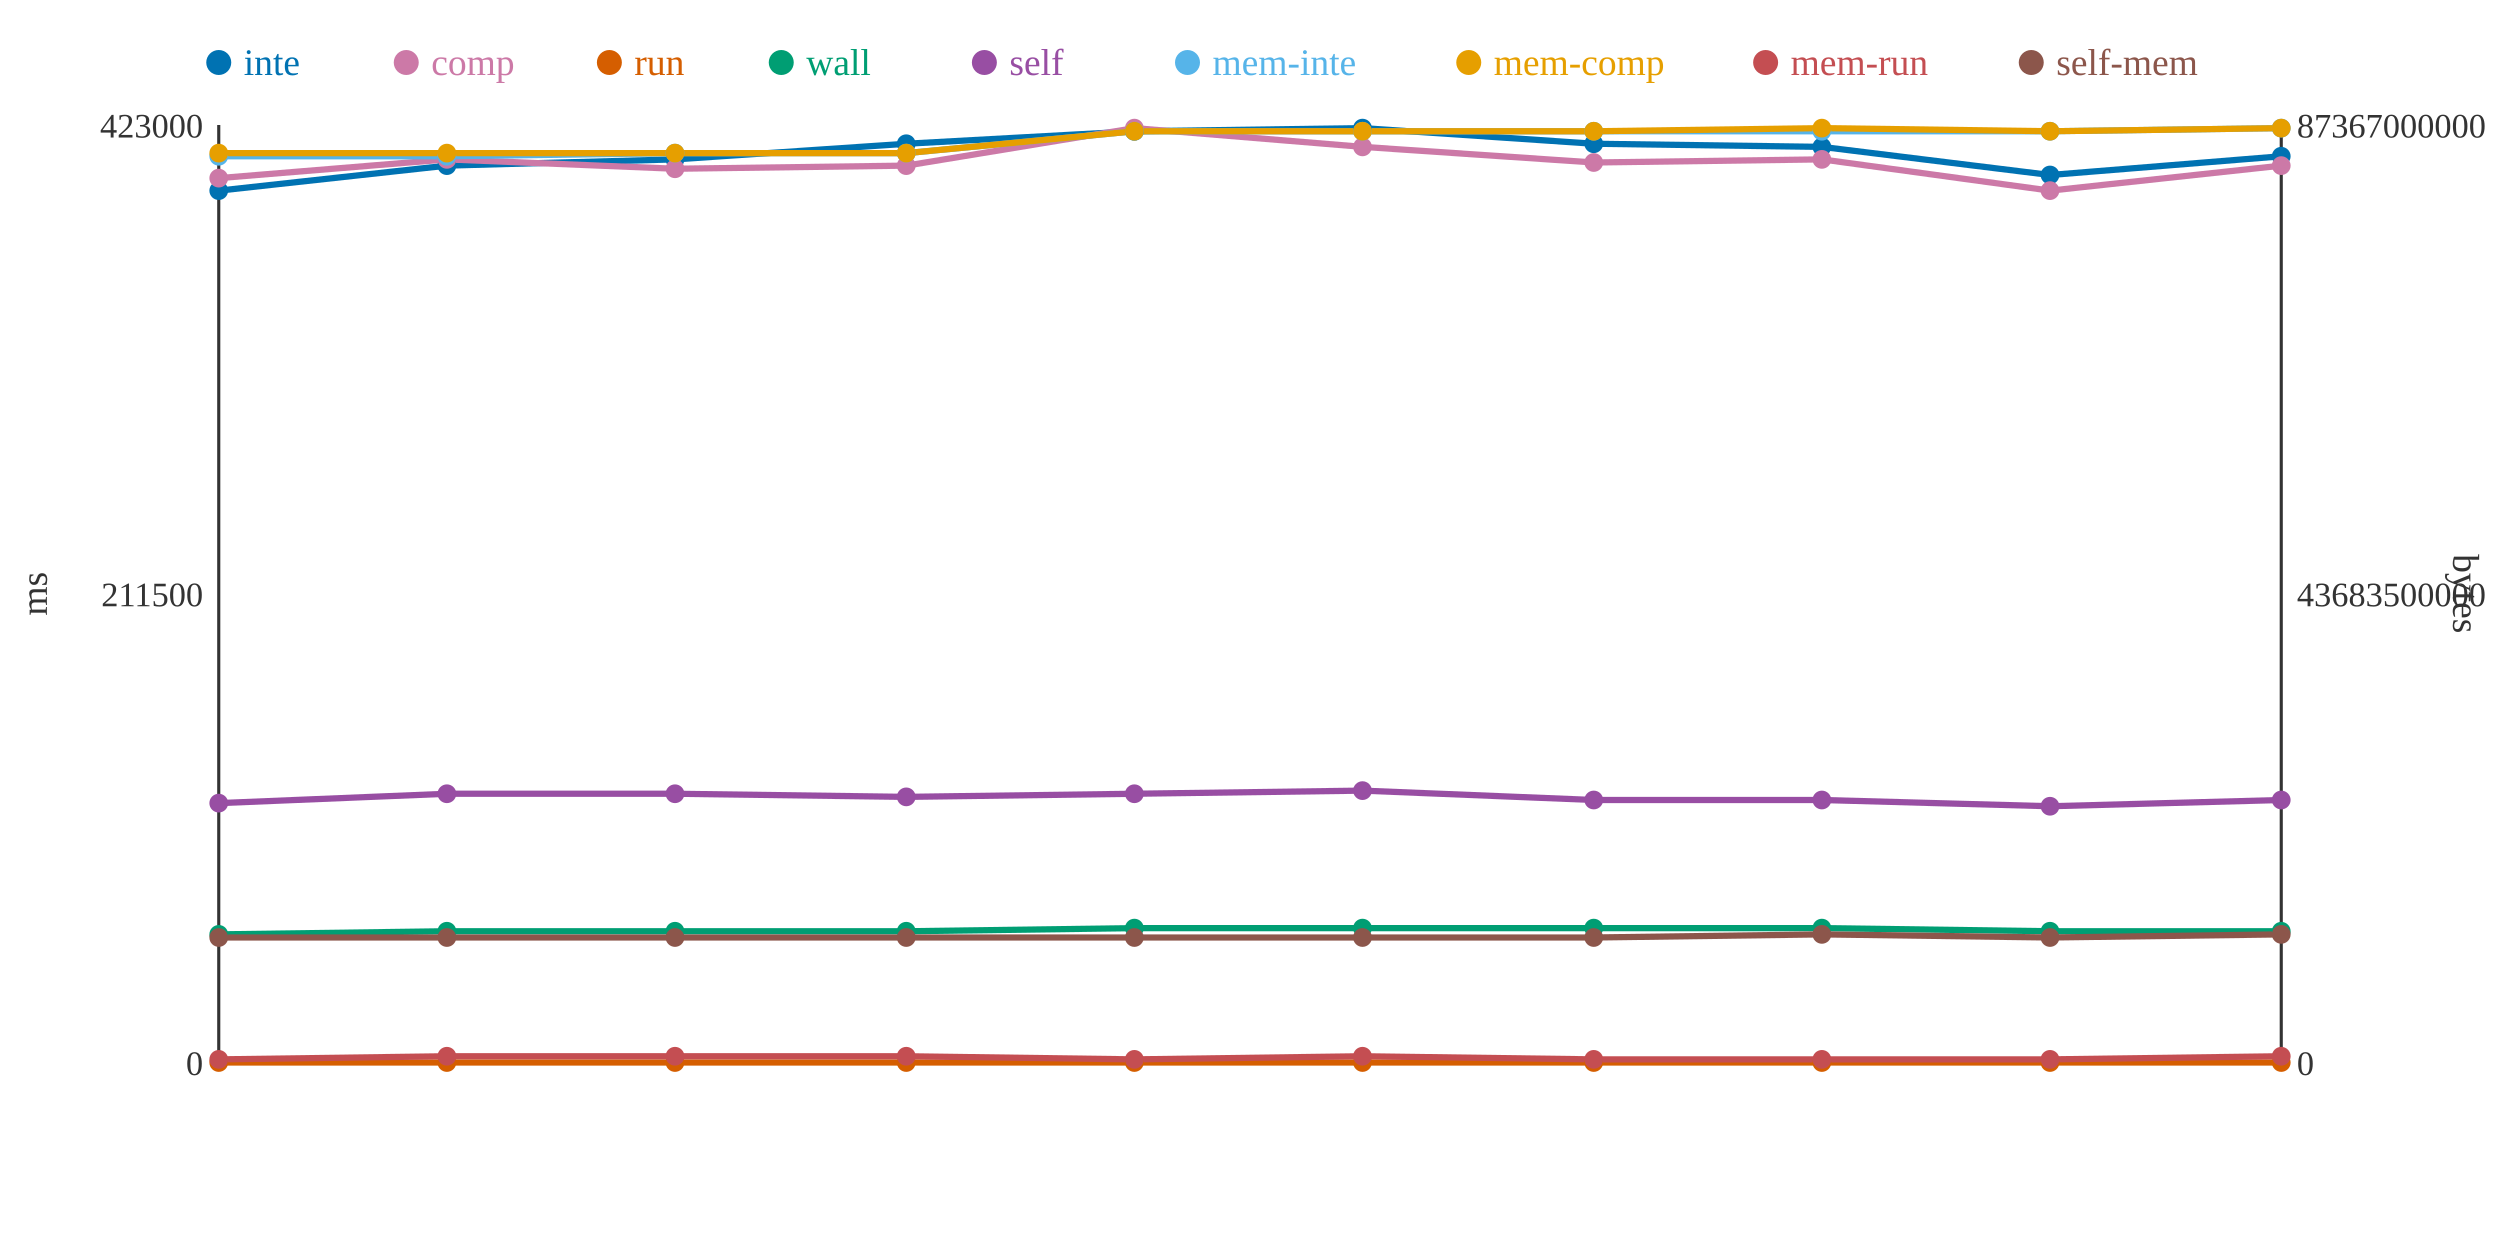
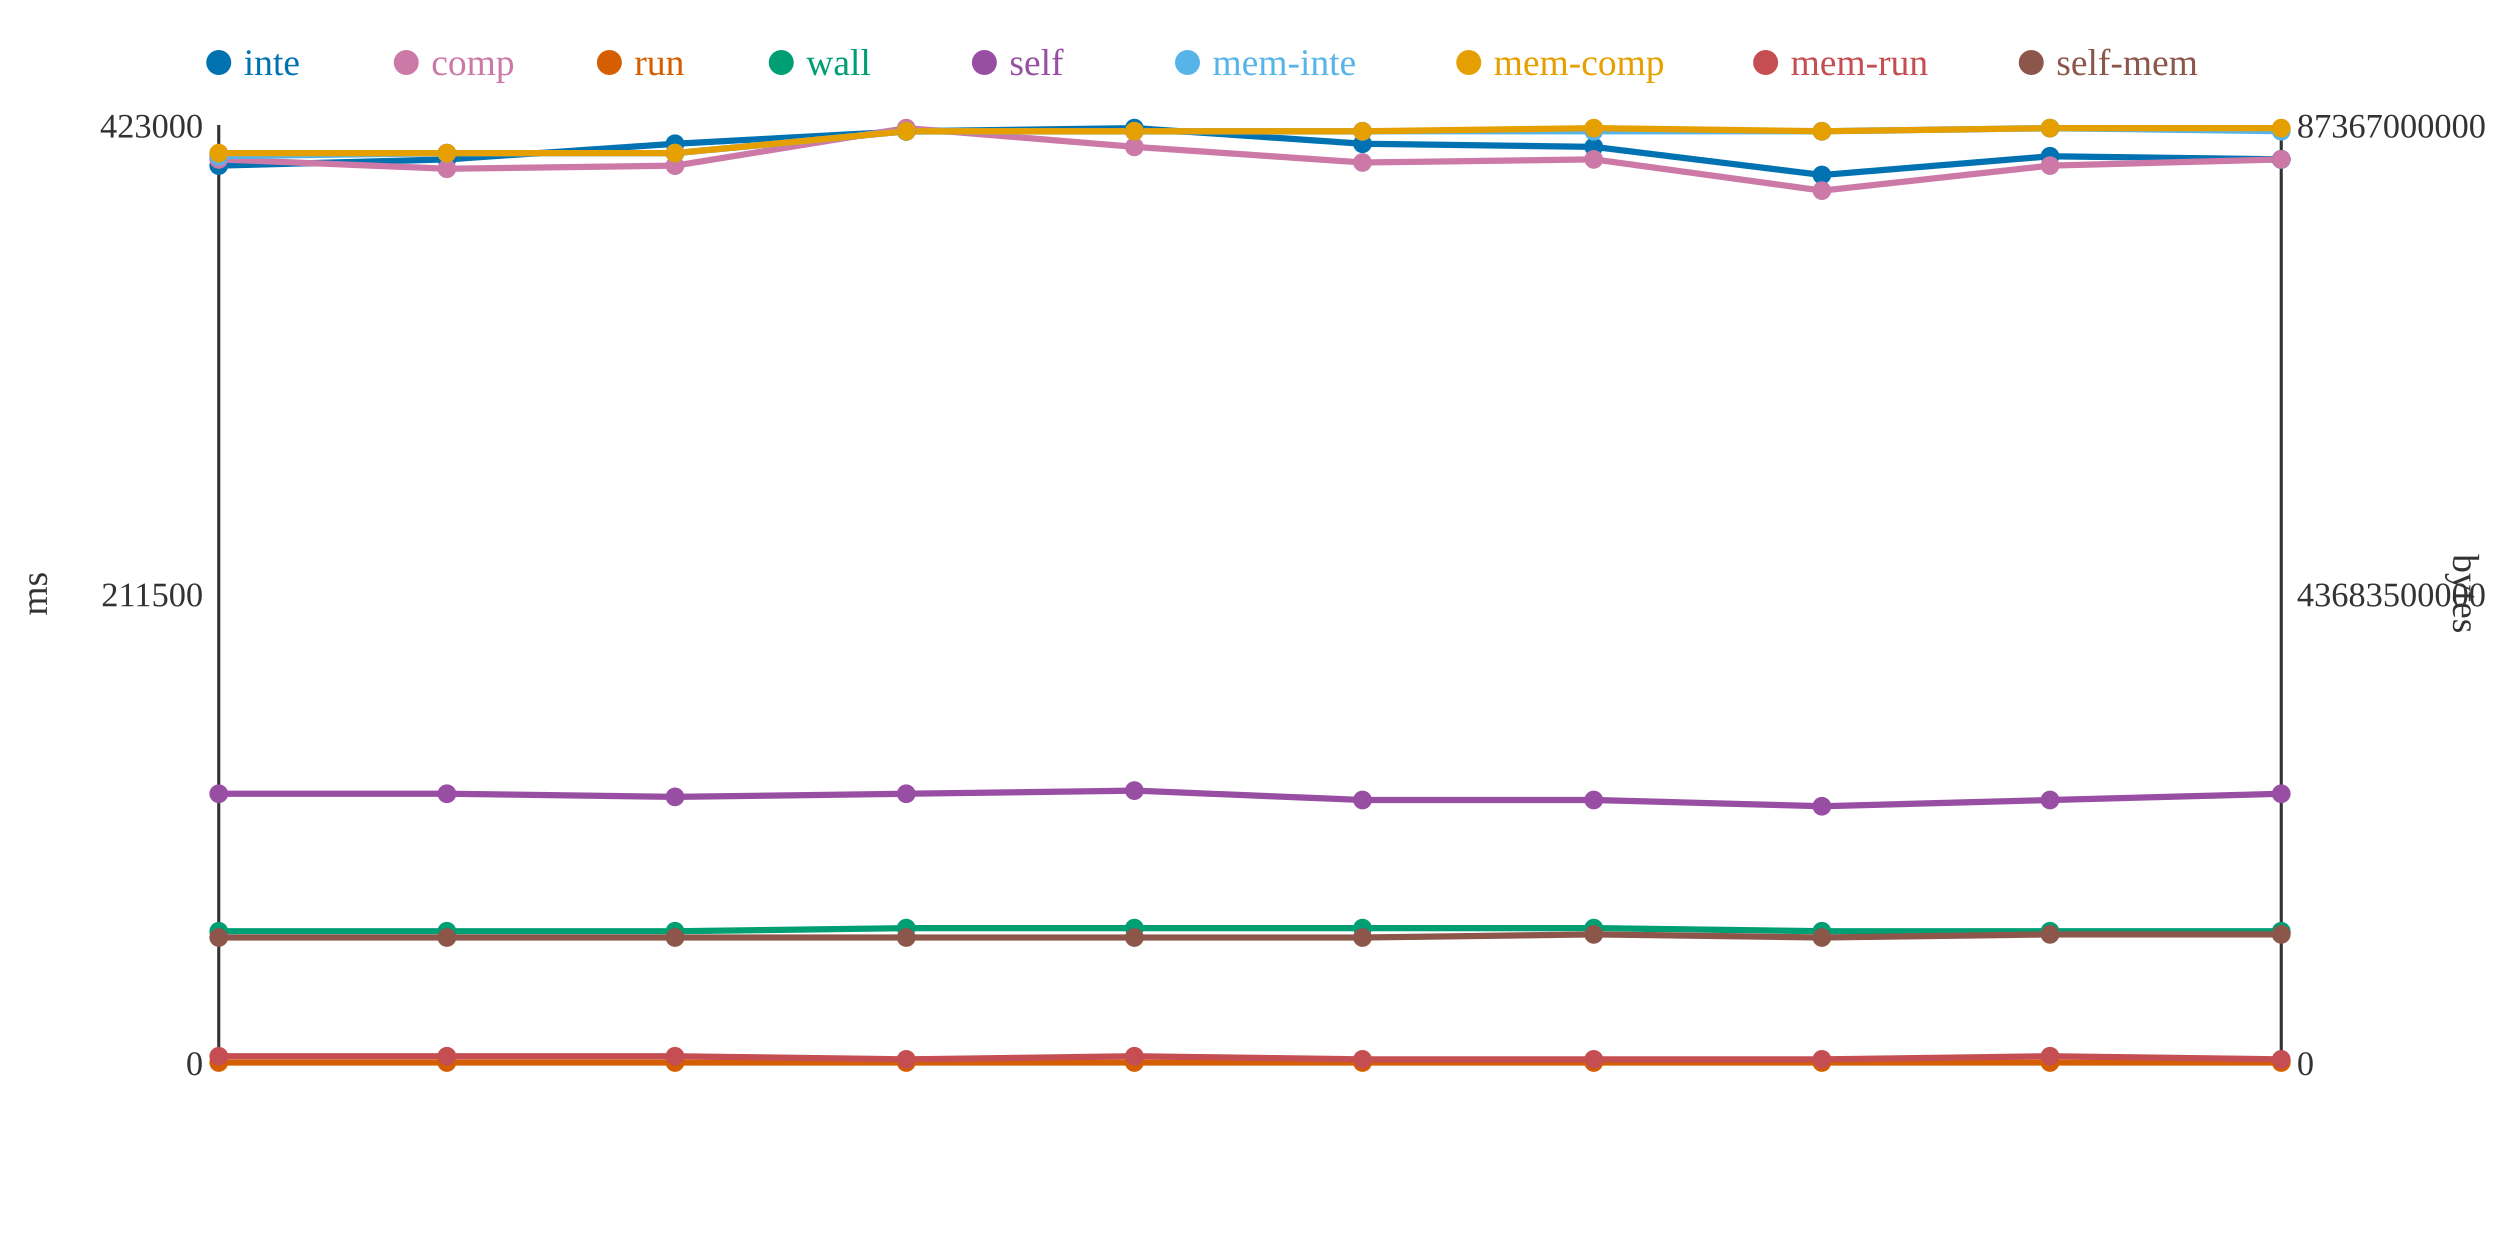
<svg xmlns="http://www.w3.org/2000/svg" width="800" height="400">
  <rect width="800" height="400" fill="white" />
  <line x1="70" y1="40" x2="70" y2="340" stroke="#333" stroke-width="1" />
  <line x1="70" y1="340" x2="730" y2="340" stroke="#333" stroke-width="1" />
  <line x1="730" y1="40" x2="730" y2="340" stroke="#333" stroke-width="1" />
  <text x="65" y="344" text-anchor="end" font-size="11" fill="#333">0</text>
  <text x="65" y="194" text-anchor="end" font-size="11" fill="#333">211500</text>
  <text x="65" y="44" text-anchor="end" font-size="11" fill="#333">423000</text>
  <text x="15" y="190" text-anchor="middle" font-size="12" fill="#333" transform="rotate(-90 15 190)">ms</text>
  <text x="735" y="344" text-anchor="start" font-size="11" fill="#333">0</text>
  <text x="735" y="194" text-anchor="start" font-size="11" fill="#333">43683500000</text>
  <text x="735" y="44" text-anchor="start" font-size="11" fill="#333">87367000000</text>
  <text x="785" y="190" text-anchor="middle" font-size="12" fill="#333" transform="rotate(90 785 190)">bytes</text>
-   <polyline points="70,61 143,53 216,51 290,46 363,42 436,41 510,46 583,47 656,56 730,50" fill="none" stroke="#0072B2" stroke-width="2" />
-   <polyline points="70,57 143,51 216,54 290,53 363,41 436,47 510,52 583,51 656,61 730,53" fill="none" stroke="#CC79A7" stroke-width="2" />
+   <polyline points="70,53 143,51 216,46 290,42 363,41 436,46 510,47 583,56 656,50 730,51" fill="none" stroke="#0072B2" stroke-width="2" />
+   <polyline points="70,51 143,54 216,53 290,41 363,47 436,52 510,51 583,61 656,53 730,51" fill="none" stroke="#CC79A7" stroke-width="2" />
  <polyline points="70,340 143,340 216,340 290,340 363,340 436,340 510,340 583,340 656,340 730,340" fill="none" stroke="#D55E00" stroke-width="2" />
-   <polyline points="70,299 143,298 216,298 290,298 363,297 436,297 510,297 583,297 656,298 730,298" fill="none" stroke="#009E73" stroke-width="2" />
-   <polyline points="70,257 143,254 216,254 290,255 363,254 436,253 510,256 583,256 656,258 730,256" fill="none" stroke="#984EA3" stroke-width="2" />
-   <polyline points="70,50 143,50 216,49 290,49 363,42 436,42 510,42 583,42 656,42 730,41" fill="none" stroke="#56B4E9" stroke-width="2" />
-   <polyline points="70,49 143,49 216,49 290,49 363,42 436,42 510,42 583,41 656,42 730,41" fill="none" stroke="#E69F00" stroke-width="2" />
-   <polyline points="70,339 143,338 216,338 290,338 363,339 436,338 510,339 583,339 656,339 730,338" fill="none" stroke="#C44E52" stroke-width="2" />
-   <polyline points="70,300 143,300 216,300 290,300 363,300 436,300 510,300 583,299 656,300 730,299" fill="none" stroke="#8C564B" stroke-width="2" />
-   <circle cx="70" cy="61" r="3" fill="#0072B2" />
-   <circle cx="70" cy="57" r="3" fill="#CC79A7" />
+   <polyline points="70,298 143,298 216,298 290,297 363,297 436,297 510,297 583,298 656,298 730,298" fill="none" stroke="#009E73" stroke-width="2" />
+   <polyline points="70,254 143,254 216,255 290,254 363,253 436,256 510,256 583,258 656,256 730,254" fill="none" stroke="#984EA3" stroke-width="2" />
+   <polyline points="70,50 143,49 216,49 290,42 363,42 436,42 510,42 583,42 656,41 730,42" fill="none" stroke="#56B4E9" stroke-width="2" />
+   <polyline points="70,49 143,49 216,49 290,42 363,42 436,42 510,41 583,42 656,41 730,41" fill="none" stroke="#E69F00" stroke-width="2" />
+   <polyline points="70,338 143,338 216,338 290,339 363,338 436,339 510,339 583,339 656,338 730,339" fill="none" stroke="#C44E52" stroke-width="2" />
+   <polyline points="70,300 143,300 216,300 290,300 363,300 436,300 510,299 583,300 656,299 730,299" fill="none" stroke="#8C564B" stroke-width="2" />
+   <circle cx="70" cy="53" r="3" fill="#0072B2" />
+   <circle cx="70" cy="51" r="3" fill="#CC79A7" />
  <circle cx="70" cy="340" r="3" fill="#D55E00" />
-   <circle cx="70" cy="299" r="3" fill="#009E73" />
-   <circle cx="70" cy="257" r="3" fill="#984EA3" />
+   <circle cx="70" cy="298" r="3" fill="#009E73" />
+   <circle cx="70" cy="254" r="3" fill="#984EA3" />
  <circle cx="70" cy="50" r="3" fill="#56B4E9" />
  <circle cx="70" cy="49" r="3" fill="#E69F00" />
-   <circle cx="70" cy="339" r="3" fill="#C44E52" />
+   <circle cx="70" cy="338" r="3" fill="#C44E52" />
  <circle cx="70" cy="300" r="3" fill="#8C564B" />
-   <circle cx="143" cy="53" r="3" fill="#0072B2" />
-   <circle cx="143" cy="51" r="3" fill="#CC79A7" />
+   <circle cx="143" cy="51" r="3" fill="#0072B2" />
+   <circle cx="143" cy="54" r="3" fill="#CC79A7" />
  <circle cx="143" cy="340" r="3" fill="#D55E00" />
  <circle cx="143" cy="298" r="3" fill="#009E73" />
  <circle cx="143" cy="254" r="3" fill="#984EA3" />
-   <circle cx="143" cy="50" r="3" fill="#56B4E9" />
+   <circle cx="143" cy="49" r="3" fill="#56B4E9" />
  <circle cx="143" cy="49" r="3" fill="#E69F00" />
  <circle cx="143" cy="338" r="3" fill="#C44E52" />
  <circle cx="143" cy="300" r="3" fill="#8C564B" />
-   <circle cx="216" cy="51" r="3" fill="#0072B2" />
-   <circle cx="216" cy="54" r="3" fill="#CC79A7" />
+   <circle cx="216" cy="46" r="3" fill="#0072B2" />
+   <circle cx="216" cy="53" r="3" fill="#CC79A7" />
  <circle cx="216" cy="340" r="3" fill="#D55E00" />
  <circle cx="216" cy="298" r="3" fill="#009E73" />
-   <circle cx="216" cy="254" r="3" fill="#984EA3" />
+   <circle cx="216" cy="255" r="3" fill="#984EA3" />
  <circle cx="216" cy="49" r="3" fill="#56B4E9" />
  <circle cx="216" cy="49" r="3" fill="#E69F00" />
  <circle cx="216" cy="338" r="3" fill="#C44E52" />
  <circle cx="216" cy="300" r="3" fill="#8C564B" />
-   <circle cx="290" cy="46" r="3" fill="#0072B2" />
-   <circle cx="290" cy="53" r="3" fill="#CC79A7" />
+   <circle cx="290" cy="42" r="3" fill="#0072B2" />
+   <circle cx="290" cy="41" r="3" fill="#CC79A7" />
  <circle cx="290" cy="340" r="3" fill="#D55E00" />
-   <circle cx="290" cy="298" r="3" fill="#009E73" />
-   <circle cx="290" cy="255" r="3" fill="#984EA3" />
-   <circle cx="290" cy="49" r="3" fill="#56B4E9" />
-   <circle cx="290" cy="49" r="3" fill="#E69F00" />
-   <circle cx="290" cy="338" r="3" fill="#C44E52" />
+   <circle cx="290" cy="297" r="3" fill="#009E73" />
+   <circle cx="290" cy="254" r="3" fill="#984EA3" />
+   <circle cx="290" cy="42" r="3" fill="#56B4E9" />
+   <circle cx="290" cy="42" r="3" fill="#E69F00" />
+   <circle cx="290" cy="339" r="3" fill="#C44E52" />
  <circle cx="290" cy="300" r="3" fill="#8C564B" />
-   <circle cx="363" cy="42" r="3" fill="#0072B2" />
-   <circle cx="363" cy="41" r="3" fill="#CC79A7" />
+   <circle cx="363" cy="41" r="3" fill="#0072B2" />
+   <circle cx="363" cy="47" r="3" fill="#CC79A7" />
  <circle cx="363" cy="340" r="3" fill="#D55E00" />
  <circle cx="363" cy="297" r="3" fill="#009E73" />
-   <circle cx="363" cy="254" r="3" fill="#984EA3" />
+   <circle cx="363" cy="253" r="3" fill="#984EA3" />
  <circle cx="363" cy="42" r="3" fill="#56B4E9" />
  <circle cx="363" cy="42" r="3" fill="#E69F00" />
-   <circle cx="363" cy="339" r="3" fill="#C44E52" />
+   <circle cx="363" cy="338" r="3" fill="#C44E52" />
  <circle cx="363" cy="300" r="3" fill="#8C564B" />
-   <circle cx="436" cy="41" r="3" fill="#0072B2" />
-   <circle cx="436" cy="47" r="3" fill="#CC79A7" />
+   <circle cx="436" cy="46" r="3" fill="#0072B2" />
+   <circle cx="436" cy="52" r="3" fill="#CC79A7" />
  <circle cx="436" cy="340" r="3" fill="#D55E00" />
  <circle cx="436" cy="297" r="3" fill="#009E73" />
-   <circle cx="436" cy="253" r="3" fill="#984EA3" />
+   <circle cx="436" cy="256" r="3" fill="#984EA3" />
  <circle cx="436" cy="42" r="3" fill="#56B4E9" />
  <circle cx="436" cy="42" r="3" fill="#E69F00" />
-   <circle cx="436" cy="338" r="3" fill="#C44E52" />
+   <circle cx="436" cy="339" r="3" fill="#C44E52" />
  <circle cx="436" cy="300" r="3" fill="#8C564B" />
-   <circle cx="510" cy="46" r="3" fill="#0072B2" />
-   <circle cx="510" cy="52" r="3" fill="#CC79A7" />
+   <circle cx="510" cy="47" r="3" fill="#0072B2" />
+   <circle cx="510" cy="51" r="3" fill="#CC79A7" />
  <circle cx="510" cy="340" r="3" fill="#D55E00" />
  <circle cx="510" cy="297" r="3" fill="#009E73" />
  <circle cx="510" cy="256" r="3" fill="#984EA3" />
  <circle cx="510" cy="42" r="3" fill="#56B4E9" />
-   <circle cx="510" cy="42" r="3" fill="#E69F00" />
+   <circle cx="510" cy="41" r="3" fill="#E69F00" />
  <circle cx="510" cy="339" r="3" fill="#C44E52" />
-   <circle cx="510" cy="300" r="3" fill="#8C564B" />
-   <circle cx="583" cy="47" r="3" fill="#0072B2" />
-   <circle cx="583" cy="51" r="3" fill="#CC79A7" />
+   <circle cx="510" cy="299" r="3" fill="#8C564B" />
+   <circle cx="583" cy="56" r="3" fill="#0072B2" />
+   <circle cx="583" cy="61" r="3" fill="#CC79A7" />
  <circle cx="583" cy="340" r="3" fill="#D55E00" />
-   <circle cx="583" cy="297" r="3" fill="#009E73" />
-   <circle cx="583" cy="256" r="3" fill="#984EA3" />
+   <circle cx="583" cy="298" r="3" fill="#009E73" />
+   <circle cx="583" cy="258" r="3" fill="#984EA3" />
  <circle cx="583" cy="42" r="3" fill="#56B4E9" />
-   <circle cx="583" cy="41" r="3" fill="#E69F00" />
+   <circle cx="583" cy="42" r="3" fill="#E69F00" />
  <circle cx="583" cy="339" r="3" fill="#C44E52" />
-   <circle cx="583" cy="299" r="3" fill="#8C564B" />
-   <circle cx="656" cy="56" r="3" fill="#0072B2" />
-   <circle cx="656" cy="61" r="3" fill="#CC79A7" />
+   <circle cx="583" cy="300" r="3" fill="#8C564B" />
+   <circle cx="656" cy="50" r="3" fill="#0072B2" />
+   <circle cx="656" cy="53" r="3" fill="#CC79A7" />
  <circle cx="656" cy="340" r="3" fill="#D55E00" />
  <circle cx="656" cy="298" r="3" fill="#009E73" />
-   <circle cx="656" cy="258" r="3" fill="#984EA3" />
-   <circle cx="656" cy="42" r="3" fill="#56B4E9" />
-   <circle cx="656" cy="42" r="3" fill="#E69F00" />
-   <circle cx="656" cy="339" r="3" fill="#C44E52" />
-   <circle cx="656" cy="300" r="3" fill="#8C564B" />
-   <circle cx="730" cy="50" r="3" fill="#0072B2" />
-   <circle cx="730" cy="53" r="3" fill="#CC79A7" />
+   <circle cx="656" cy="256" r="3" fill="#984EA3" />
+   <circle cx="656" cy="41" r="3" fill="#56B4E9" />
+   <circle cx="656" cy="41" r="3" fill="#E69F00" />
+   <circle cx="656" cy="338" r="3" fill="#C44E52" />
+   <circle cx="656" cy="299" r="3" fill="#8C564B" />
+   <circle cx="730" cy="51" r="3" fill="#0072B2" />
+   <circle cx="730" cy="51" r="3" fill="#CC79A7" />
  <circle cx="730" cy="340" r="3" fill="#D55E00" />
  <circle cx="730" cy="298" r="3" fill="#009E73" />
-   <circle cx="730" cy="256" r="3" fill="#984EA3" />
-   <circle cx="730" cy="41" r="3" fill="#56B4E9" />
+   <circle cx="730" cy="254" r="3" fill="#984EA3" />
+   <circle cx="730" cy="42" r="3" fill="#56B4E9" />
  <circle cx="730" cy="41" r="3" fill="#E69F00" />
-   <circle cx="730" cy="338" r="3" fill="#C44E52" />
+   <circle cx="730" cy="339" r="3" fill="#C44E52" />
  <circle cx="730" cy="299" r="3" fill="#8C564B" />
  <circle cx="70" cy="20" r="4" fill="#0072B2" />
  <text x="78" y="24" text-anchor="start" font-size="12" fill="#0072B2">inte</text>
  <circle cx="130" cy="20" r="4" fill="#CC79A7" />
  <text x="138" y="24" text-anchor="start" font-size="12" fill="#CC79A7">comp</text>
  <circle cx="195" cy="20" r="4" fill="#D55E00" />
  <text x="203" y="24" text-anchor="start" font-size="12" fill="#D55E00">run</text>
  <circle cx="250" cy="20" r="4" fill="#009E73" />
  <text x="258" y="24" text-anchor="start" font-size="12" fill="#009E73">wall</text>
  <circle cx="315" cy="20" r="4" fill="#984EA3" />
  <text x="323" y="24" text-anchor="start" font-size="12" fill="#984EA3">self</text>
  <circle cx="380" cy="20" r="4" fill="#56B4E9" />
  <text x="388" y="24" text-anchor="start" font-size="12" fill="#56B4E9">mem-inte</text>
  <circle cx="470" cy="20" r="4" fill="#E69F00" />
  <text x="478" y="24" text-anchor="start" font-size="12" fill="#E69F00">mem-comp</text>
  <circle cx="565" cy="20" r="4" fill="#C44E52" />
  <text x="573" y="24" text-anchor="start" font-size="12" fill="#C44E52">mem-run</text>
  <circle cx="650" cy="20" r="4" fill="#8C564B" />
  <text x="658" y="24" text-anchor="start" font-size="12" fill="#8C564B">self-mem</text>
</svg>
